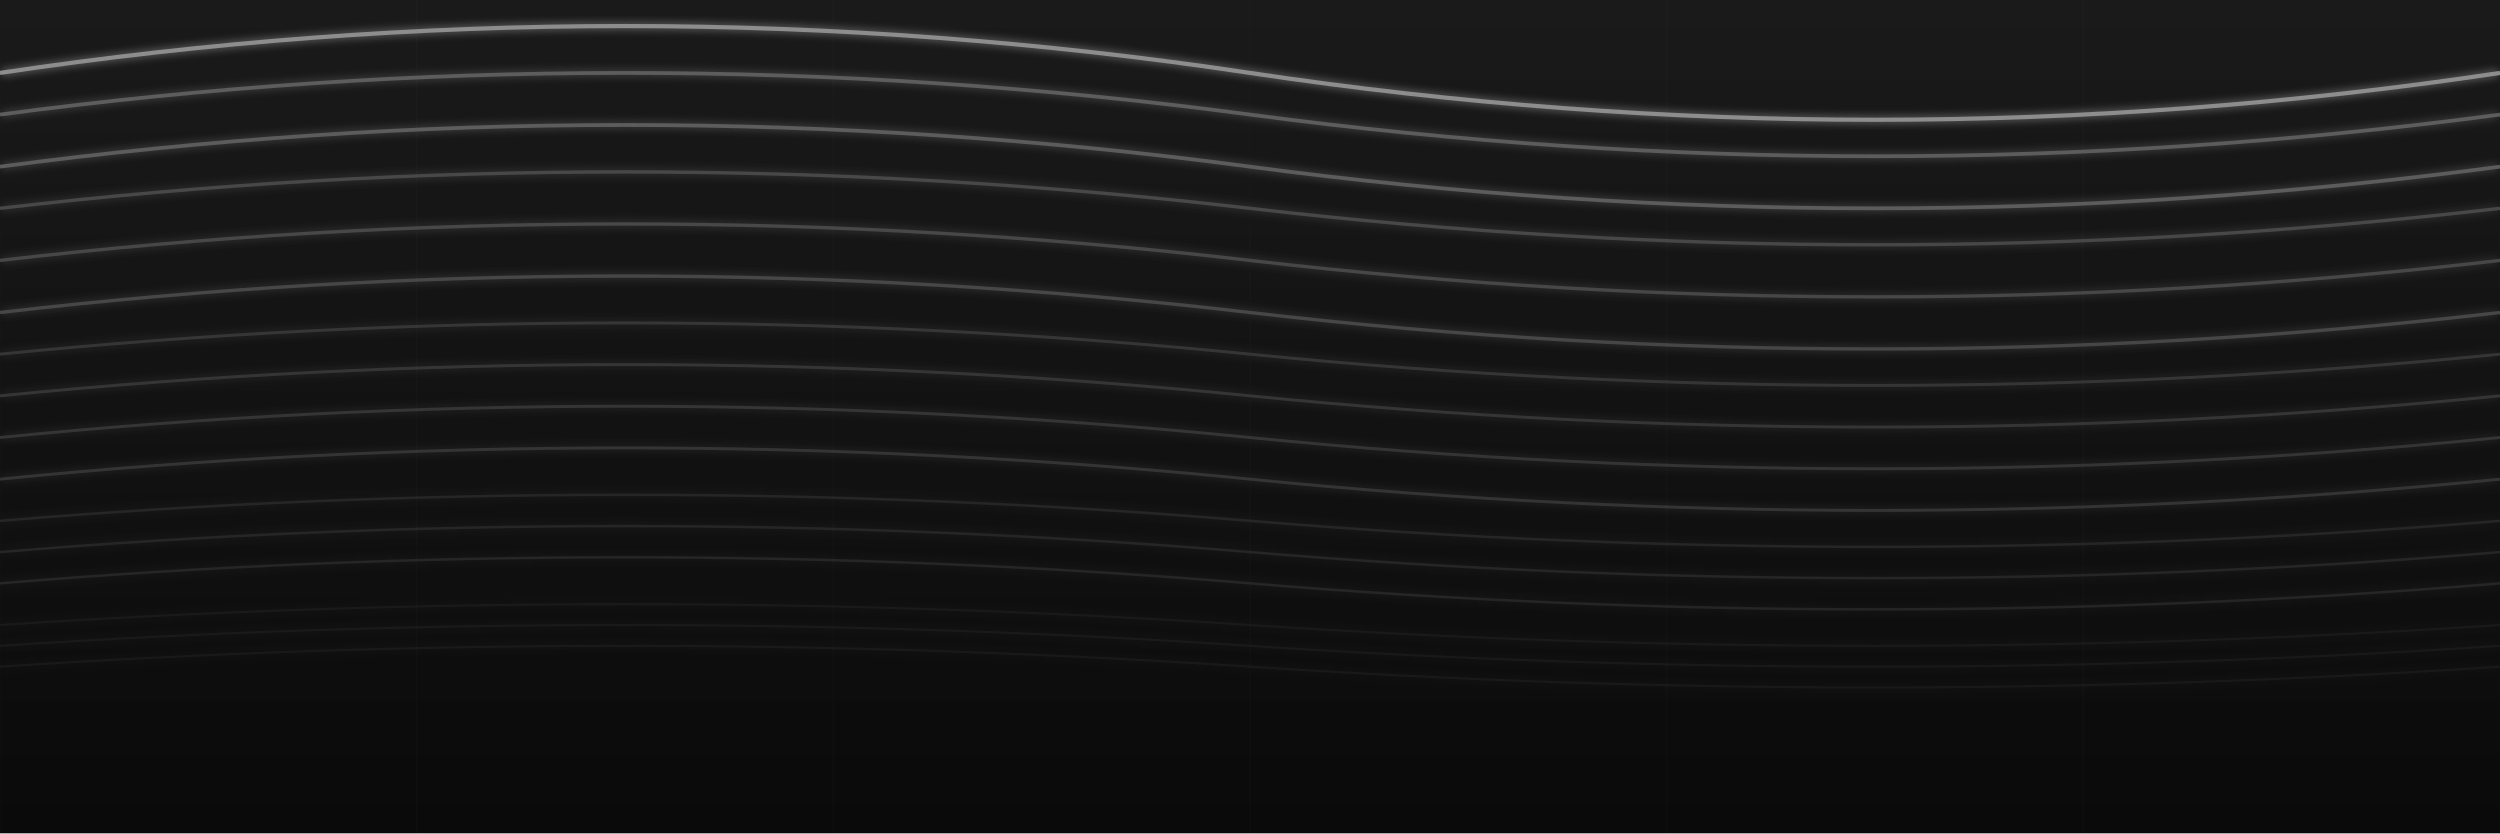
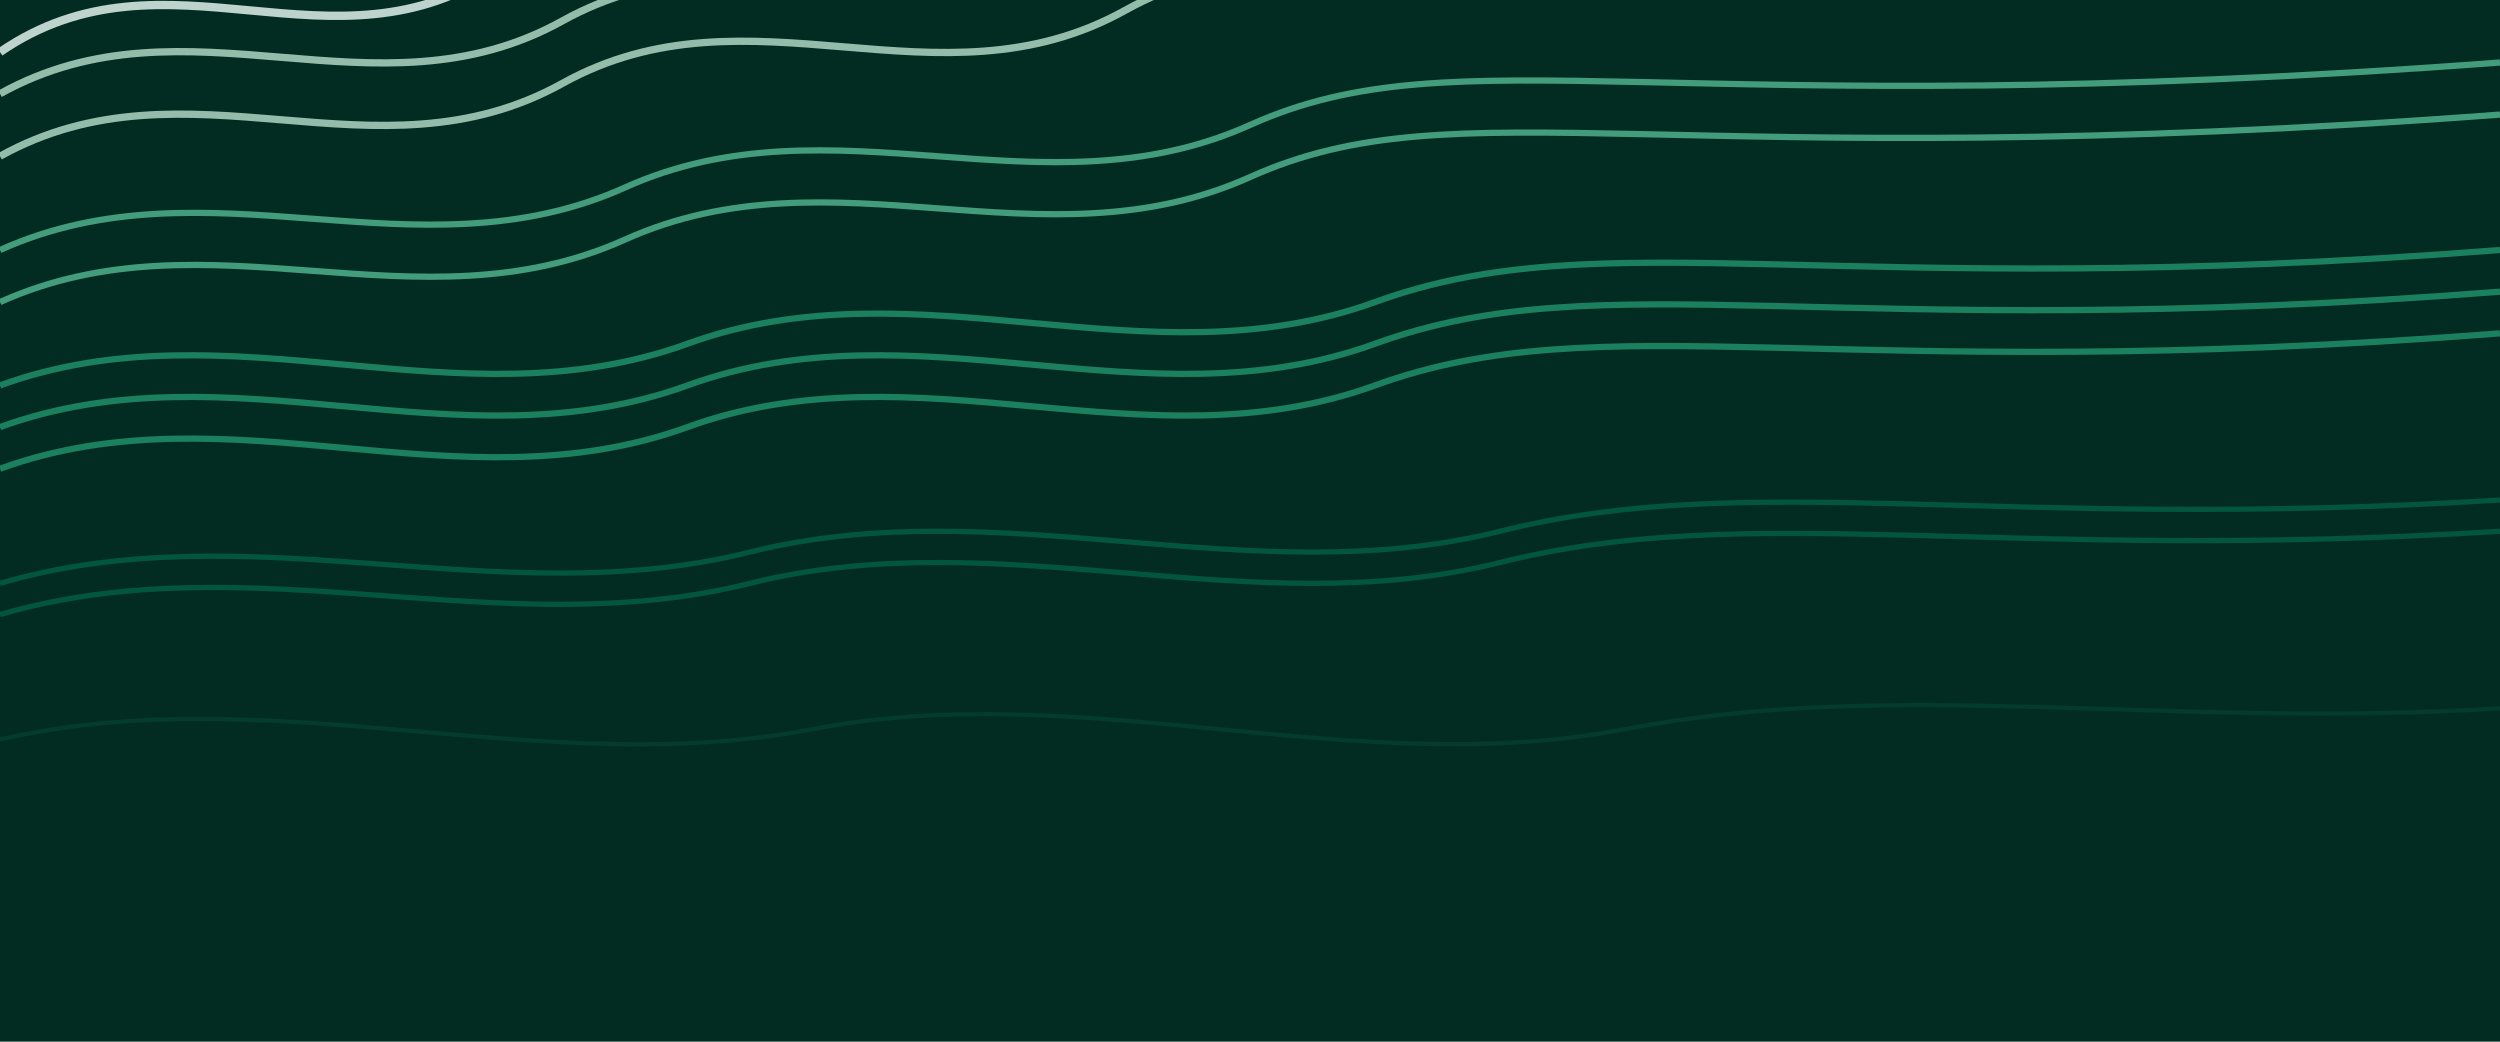
- <svg xmlns="http://www.w3.org/2000/svg" viewBox="0 0 1200 400">
+ <svg xmlns="http://www.w3.org/2000/svg" viewBox="0 0 1200 500">
  <defs>
-     <linearGradient id="bgGrad" x1="0%" y1="0%" x2="0%" y2="100%">
-       <stop offset="0%" style="stop-color:#1a1a1a;stop-opacity:1" />
-       <stop offset="100%" style="stop-color:#0a0a0a;stop-opacity:1" />
+     <linearGradient id="green1" x1="0%" y1="0%" x2="100%" y2="100%">
+       <stop offset="0%" style="stop-color:#064e3b;stop-opacity:1" />
+       <stop offset="100%" style="stop-color:#065f46;stop-opacity:1" />
    </linearGradient>
-     <filter id="glow">
-       <feGaussianBlur stdDeviation="2" result="coloredBlur" />
+     <linearGradient id="green2" x1="0%" y1="0%" x2="100%" y2="100%">
+       <stop offset="0%" style="stop-color:#047857;stop-opacity:1" />
+       <stop offset="100%" style="stop-color:#059669;stop-opacity:1" />
+     </linearGradient>
+     <linearGradient id="green3" x1="0%" y1="0%" x2="100%" y2="100%">
+       <stop offset="0%" style="stop-color:#10b981;stop-opacity:1" />
+       <stop offset="100%" style="stop-color:#34d399;stop-opacity:1" />
+     </linearGradient>
+     <linearGradient id="green4" x1="0%" y1="0%" x2="100%" y2="100%">
+       <stop offset="0%" style="stop-color:#6ee7b7;stop-opacity:1" />
+       <stop offset="100%" style="stop-color:#a7f3d0;stop-opacity:1" />
+     </linearGradient>
+     <filter id="shadow">
+       <feGaussianBlur in="SourceAlpha" stdDeviation="4" />
+       <feOffset dx="0" dy="3" result="offsetblur" />
+       <feComponentTransfer>
+         <feFuncA type="linear" slope="0.4" />
+       </feComponentTransfer>
      <feMerge>
-         <feMergeNode in="coloredBlur" />
+         <feMergeNode />
+         <feMergeNode in="SourceGraphic" />
+       </feMerge>
+     </filter>
+     <filter id="lightShadow">
+       <feGaussianBlur in="SourceAlpha" stdDeviation="2" />
+       <feOffset dx="0" dy="2" result="offsetblur" />
+       <feComponentTransfer>
+         <feFuncA type="linear" slope="0.3" />
+       </feComponentTransfer>
+       <feMerge>
+         <feMergeNode />
        <feMergeNode in="SourceGraphic" />
      </feMerge>
    </filter>
  </defs>
-   <rect width="1200" height="400" fill="url(#bgGrad)" />
-   <g opacity="0.2" stroke="#4a4a4a" stroke-width="1" fill="none" filter="url(#glow)">
-     <path d="M 0,320 Q 300,300 600,320 Q 900,340 1200,320">
-       <animate attributeName="d" values="M 0,320 Q 300,300 600,320 Q 900,340 1200,320;                 M 0,318 Q 300,298 600,318 Q 900,338 1200,318;                 M 0,320 Q 300,300 600,320 Q 900,340 1200,320" dur="10s" repeatCount="indefinite" />
-     </path>
-     <path d="M 0,310 Q 300,290 600,310 Q 900,330 1200,310">
-       <animate attributeName="d" values="M 0,310 Q 300,290 600,310 Q 900,330 1200,310;                 M 0,308 Q 300,288 600,308 Q 900,328 1200,308;                 M 0,310 Q 300,290 600,310 Q 900,330 1200,310" dur="10s" repeatCount="indefinite" />
-     </path>
-     <path d="M 0,300 Q 300,280 600,300 Q 900,320 1200,300">
-       <animate attributeName="d" values="M 0,300 Q 300,280 600,300 Q 900,320 1200,300;                 M 0,298 Q 300,278 600,298 Q 900,318 1200,298;                 M 0,300 Q 300,280 600,300 Q 900,320 1200,300" dur="10s" repeatCount="indefinite" />
+   <rect width="1200" height="500" fill="#022c22" />
+   <path fill="url(#green1)" filter="url(#shadow)" opacity="0.9">
+     <animate attributeName="d" values="         M 0,450 C 150,430 300,470 450,450 C 600,430 750,470 900,450 C 1050,430 1200,450 1200,450 L 1200,500 L 0,500 Z;         M 0,455 C 150,435 300,475 450,455 C 600,435 750,475 900,455 C 1050,435 1200,455 1200,455 L 1200,500 L 0,500 Z;         M 0,450 C 150,430 300,470 450,450 C 600,430 750,470 900,450 C 1050,430 1200,450 1200,450 L 1200,500 L 0,500 Z" dur="12s" repeatCount="indefinite" />
+   </path>
+   <path fill="url(#green1)" filter="url(#shadow)" opacity="0.95">
+     <animate attributeName="d" values="         M 0,410 C 140,385 280,425 420,405 C 560,385 700,425 840,405 C 980,385 1120,405 1200,400 L 1200,500 L 0,500 Z;         M 0,415 C 140,390 280,430 420,410 C 560,390 700,430 840,410 C 980,390 1120,410 1200,405 L 1200,500 L 0,500 Z;         M 0,410 C 140,385 280,425 420,405 C 560,385 700,425 840,405 C 980,385 1120,405 1200,400 L 1200,500 L 0,500 Z" dur="11s" repeatCount="indefinite" />
+   </path>
+   <path fill="url(#green2)" filter="url(#shadow)">
+     <animate attributeName="d" values="         M 0,360 C 130,330 260,380 390,355 C 520,330 650,380 780,355 C 910,330 1040,355 1200,345 L 1200,500 L 0,500 Z;         M 0,365 C 130,335 260,385 390,360 C 520,335 650,385 780,360 C 910,335 1040,360 1200,350 L 1200,500 L 0,500 Z;         M 0,360 C 130,330 260,380 390,355 C 520,330 650,380 780,355 C 910,330 1040,355 1200,345 L 1200,500 L 0,500 Z" dur="10s" repeatCount="indefinite" />
+   </path>
+   <g opacity="0.3" stroke="#065f46" stroke-width="2" fill="none">
+     <path d="M 0,355 C 130,325 260,375 390,350 C 520,325 650,375 780,350 C 910,325 1040,350 1200,340">
+       <animate attributeName="d" values="M 0,355 C 130,325 260,375 390,350 C 520,325 650,375 780,350 C 910,325 1040,350 1200,340;                 M 0,360 C 130,330 260,380 390,355 C 520,330 650,380 780,355 C 910,330 1040,355 1200,345;                 M 0,355 C 130,325 260,375 390,350 C 520,325 650,375 780,350 C 910,325 1040,350 1200,340" dur="10s" repeatCount="indefinite" />
    </path>
  </g>
-   <g opacity="0.3" stroke="#5a5a5a" stroke-width="1.2" fill="none" filter="url(#glow)">
-     <path d="M 0,280 Q 300,255 600,280 Q 900,305 1200,280">
-       <animate attributeName="d" values="M 0,280 Q 300,255 600,280 Q 900,305 1200,280;                 M 0,276 Q 300,251 600,276 Q 900,301 1200,276;                 M 0,280 Q 300,255 600,280 Q 900,305 1200,280" dur="9s" repeatCount="indefinite" />
+   <path fill="url(#green2)" filter="url(#shadow)">
+     <animate attributeName="d" values="         M 0,300 C 120,265 240,315 360,285 C 480,255 600,305 720,275 C 840,245 960,275 1200,260 L 1200,500 L 0,500 Z;         M 0,305 C 120,270 240,320 360,290 C 480,260 600,310 720,280 C 840,250 960,280 1200,265 L 1200,500 L 0,500 Z;         M 0,300 C 120,265 240,315 360,285 C 480,255 600,305 720,275 C 840,245 960,275 1200,260 L 1200,500 L 0,500 Z" dur="9s" repeatCount="indefinite" />
+   </path>
+   <g opacity="0.4" stroke="#059669" stroke-width="2.5" fill="none">
+     <path d="M 0,295 C 120,260 240,310 360,280 C 480,250 600,300 720,270 C 840,240 960,270 1200,255">
+       <animate attributeName="d" values="M 0,295 C 120,260 240,310 360,280 C 480,250 600,300 720,270 C 840,240 960,270 1200,255;                 M 0,300 C 120,265 240,315 360,285 C 480,255 600,305 720,275 C 840,245 960,275 1200,260;                 M 0,295 C 120,260 240,310 360,280 C 480,250 600,300 720,270 C 840,240 960,270 1200,255" dur="9s" repeatCount="indefinite" />
    </path>
-     <path d="M 0,265 Q 300,240 600,265 Q 900,290 1200,265">
-       <animate attributeName="d" values="M 0,265 Q 300,240 600,265 Q 900,290 1200,265;                 M 0,261 Q 300,236 600,261 Q 900,286 1200,261;                 M 0,265 Q 300,240 600,265 Q 900,290 1200,265" dur="9s" repeatCount="indefinite" />
-     </path>
-     <path d="M 0,250 Q 300,225 600,250 Q 900,275 1200,250">
-       <animate attributeName="d" values="M 0,250 Q 300,225 600,250 Q 900,275 1200,250;                 M 0,246 Q 300,221 600,246 Q 900,271 1200,246;                 M 0,250 Q 300,225 600,250 Q 900,275 1200,250" dur="9s" repeatCount="indefinite" />
+     <path d="M 0,280 C 120,245 240,295 360,265 C 480,235 600,285 720,255 C 840,225 960,255 1200,240">
+       <animate attributeName="d" values="M 0,280 C 120,245 240,295 360,265 C 480,235 600,285 720,255 C 840,225 960,255 1200,240;                 M 0,285 C 120,250 240,300 360,270 C 480,240 600,290 720,260 C 840,230 960,260 1200,245;                 M 0,280 C 120,245 240,295 360,265 C 480,235 600,285 720,255 C 840,225 960,255 1200,240" dur="9s" repeatCount="indefinite" />
    </path>
  </g>
-   <g opacity="0.4" stroke="#6a6a6a" stroke-width="1.4" fill="none" filter="url(#glow)">
-     <path d="M 0,230 Q 300,200 600,230 Q 900,260 1200,230">
-       <animate attributeName="d" values="M 0,230 Q 300,200 600,230 Q 900,260 1200,230;                 M 0,224 Q 300,194 600,224 Q 900,254 1200,224;                 M 0,230 Q 300,200 600,230 Q 900,260 1200,230" dur="8s" repeatCount="indefinite" />
+   <path fill="url(#green3)" filter="url(#shadow)">
+     <animate attributeName="d" values="         M 0,230 C 110,190 220,250 330,210 C 440,170 550,230 660,190 C 770,150 880,190 1200,165 L 1200,500 L 0,500 Z;         M 0,235 C 110,195 220,255 330,215 C 440,175 550,235 660,195 C 770,155 880,195 1200,170 L 1200,500 L 0,500 Z;         M 0,230 C 110,190 220,250 330,210 C 440,170 550,230 660,190 C 770,150 880,190 1200,165 L 1200,500 L 0,500 Z" dur="8s" repeatCount="indefinite" />
+   </path>
+   <g opacity="0.5" stroke="#34d399" stroke-width="3" fill="none">
+     <path d="M 0,225 C 110,185 220,245 330,205 C 440,165 550,225 660,185 C 770,145 880,185 1200,160">
+       <animate attributeName="d" values="M 0,225 C 110,185 220,245 330,205 C 440,165 550,225 660,185 C 770,145 880,185 1200,160;                 M 0,230 C 110,190 220,250 330,210 C 440,170 550,230 660,190 C 770,150 880,190 1200,165;                 M 0,225 C 110,185 220,245 330,205 C 440,165 550,225 660,185 C 770,145 880,185 1200,160" dur="8s" repeatCount="indefinite" />
    </path>
-     <path d="M 0,210 Q 300,180 600,210 Q 900,240 1200,210">
-       <animate attributeName="d" values="M 0,210 Q 300,180 600,210 Q 900,240 1200,210;                 M 0,204 Q 300,174 600,204 Q 900,234 1200,204;                 M 0,210 Q 300,180 600,210 Q 900,240 1200,210" dur="8s" repeatCount="indefinite" />
+     <path d="M 0,205 C 110,165 220,225 330,185 C 440,145 550,205 660,165 C 770,125 880,165 1200,140">
+       <animate attributeName="d" values="M 0,205 C 110,165 220,225 330,185 C 440,145 550,205 660,165 C 770,125 880,165 1200,140;                 M 0,210 C 110,170 220,230 330,190 C 440,150 550,210 660,170 C 770,130 880,170 1200,145;                 M 0,205 C 110,165 220,225 330,185 C 440,145 550,205 660,165 C 770,125 880,165 1200,140" dur="8s" repeatCount="indefinite" />
    </path>
-     <path d="M 0,190 Q 300,160 600,190 Q 900,220 1200,190">
-       <animate attributeName="d" values="M 0,190 Q 300,160 600,190 Q 900,220 1200,190;                 M 0,184 Q 300,154 600,184 Q 900,214 1200,184;                 M 0,190 Q 300,160 600,190 Q 900,220 1200,190" dur="8s" repeatCount="indefinite" />
-     </path>
-     <path d="M 0,170 Q 300,140 600,170 Q 900,200 1200,170">
-       <animate attributeName="d" values="M 0,170 Q 300,140 600,170 Q 900,200 1200,170;                 M 0,164 Q 300,134 600,164 Q 900,194 1200,164;                 M 0,170 Q 300,140 600,170 Q 900,200 1200,170" dur="8s" repeatCount="indefinite" />
+     <path d="M 0,185 C 110,145 220,205 330,165 C 440,125 550,185 660,145 C 770,105 880,145 1200,120">
+       <animate attributeName="d" values="M 0,185 C 110,145 220,205 330,165 C 440,125 550,185 660,145 C 770,105 880,145 1200,120;                 M 0,190 C 110,150 220,210 330,170 C 440,130 550,190 660,150 C 770,110 880,150 1200,125;                 M 0,185 C 110,145 220,205 330,165 C 440,125 550,185 660,145 C 770,105 880,145 1200,120" dur="8s" repeatCount="indefinite" />
    </path>
  </g>
-   <g opacity="0.5" stroke="#7a7a7a" stroke-width="1.6" fill="none" filter="url(#glow)">
-     <path d="M 0,150 Q 300,115 600,150 Q 900,185 1200,150">
-       <animate attributeName="d" values="M 0,150 Q 300,115 600,150 Q 900,185 1200,150;                 M 0,142 Q 300,107 600,142 Q 900,177 1200,142;                 M 0,150 Q 300,115 600,150 Q 900,185 1200,150" dur="7s" repeatCount="indefinite" />
+   <path fill="url(#green3)" filter="url(#lightShadow)">
+     <animate attributeName="d" values="         M 0,150 C 100,105 200,165 300,120 C 400,75 500,135 600,90 C 700,45 800,90 1200,60 L 1200,500 L 0,500 Z;         M 0,155 C 100,110 200,170 300,125 C 400,80 500,140 600,95 C 700,50 800,95 1200,65 L 1200,500 L 0,500 Z;         M 0,150 C 100,105 200,165 300,120 C 400,75 500,135 600,90 C 700,45 800,90 1200,60 L 1200,500 L 0,500 Z" dur="7s" repeatCount="indefinite" />
+   </path>
+   <g opacity="0.6" stroke="#6ee7b7" stroke-width="3" fill="none">
+     <path d="M 0,145 C 100,100 200,160 300,115 C 400,70 500,130 600,85 C 700,40 800,85 1200,55">
+       <animate attributeName="d" values="M 0,145 C 100,100 200,160 300,115 C 400,70 500,130 600,85 C 700,40 800,85 1200,55;                 M 0,150 C 100,105 200,165 300,120 C 400,75 500,135 600,90 C 700,45 800,90 1200,60;                 M 0,145 C 100,100 200,160 300,115 C 400,70 500,130 600,85 C 700,40 800,85 1200,55" dur="7s" repeatCount="indefinite" />
    </path>
-     <path d="M 0,125 Q 300,90 600,125 Q 900,160 1200,125">
-       <animate attributeName="d" values="M 0,125 Q 300,90 600,125 Q 900,160 1200,125;                 M 0,117 Q 300,82 600,117 Q 900,152 1200,117;                 M 0,125 Q 300,90 600,125 Q 900,160 1200,125" dur="7s" repeatCount="indefinite" />
-     </path>
-     <path d="M 0,100 Q 300,65 600,100 Q 900,135 1200,100">
-       <animate attributeName="d" values="M 0,100 Q 300,65 600,100 Q 900,135 1200,100;                 M 0,92 Q 300,57 600,92 Q 900,127 1200,92;                 M 0,100 Q 300,65 600,100 Q 900,135 1200,100" dur="7s" repeatCount="indefinite" />
+     <path d="M 0,120 C 100,75 200,135 300,90 C 400,45 500,105 600,60 C 700,15 800,60 1200,30">
+       <animate attributeName="d" values="M 0,120 C 100,75 200,135 300,90 C 400,45 500,105 600,60 C 700,15 800,60 1200,30;                 M 0,125 C 100,80 200,140 300,95 C 400,50 500,110 600,65 C 700,20 800,65 1200,35;                 M 0,120 C 100,75 200,135 300,90 C 400,45 500,105 600,60 C 700,15 800,60 1200,30" dur="7s" repeatCount="indefinite" />
    </path>
  </g>
-   <g opacity="0.6" stroke="#8a8a8a" stroke-width="1.8" fill="none" filter="url(#glow)">
-     <path d="M 0,80 Q 300,40 600,80 Q 900,120 1200,80">
-       <animate attributeName="d" values="M 0,80 Q 300,40 600,80 Q 900,120 1200,80;                 M 0,70 Q 300,30 600,70 Q 900,110 1200,70;                 M 0,80 Q 300,40 600,80 Q 900,120 1200,80" dur="6s" repeatCount="indefinite" />
+   <path fill="url(#green4)" filter="url(#lightShadow)">
+     <animate attributeName="d" values="         M 0,80 C 90,30 180,95 270,45 C 360,-5 450,60 540,10 C 630,-40 720,10 1200,-25 L 1200,500 L 0,500 Z;         M 0,85 C 90,35 180,100 270,50 C 360,0 450,65 540,15 C 630,-35 720,15 1200,-20 L 1200,500 L 0,500 Z;         M 0,80 C 90,30 180,95 270,45 C 360,-5 450,60 540,10 C 630,-40 720,10 1200,-25 L 1200,500 L 0,500 Z" dur="6s" repeatCount="indefinite" />
+   </path>
+   <g opacity="0.7" stroke="#d1fae5" stroke-width="3.5" fill="none">
+     <path d="M 0,75 C 90,25 180,90 270,40 C 360,-10 450,55 540,5 C 630,-45 720,5 1200,-30">
+       <animate attributeName="d" values="M 0,75 C 90,25 180,90 270,40 C 360,-10 450,55 540,5 C 630,-45 720,5 1200,-30;                 M 0,80 C 90,30 180,95 270,45 C 360,-5 450,60 540,10 C 630,-40 720,10 1200,-25;                 M 0,75 C 90,25 180,90 270,40 C 360,-10 450,55 540,5 C 630,-45 720,5 1200,-30" dur="6s" repeatCount="indefinite" />
    </path>
-     <path d="M 0,55 Q 300,15 600,55 Q 900,95 1200,55">
-       <animate attributeName="d" values="M 0,55 Q 300,15 600,55 Q 900,95 1200,55;                 M 0,45 Q 300,5 600,45 Q 900,85 1200,45;                 M 0,55 Q 300,15 600,55 Q 900,95 1200,55" dur="6s" repeatCount="indefinite" />
+     <path d="M 0,45 C 90,-5 180,60 270,10 C 360,-40 450,25 540,-25 C 630,-75 720,-25 1200,-60">
+       <animate attributeName="d" values="M 0,45 C 90,-5 180,60 270,10 C 360,-40 450,25 540,-25 C 630,-75 720,-25 1200,-60;                 M 0,50 C 90,0 180,65 270,15 C 360,-35 450,30 540,-20 C 630,-70 720,-20 1200,-55;                 M 0,45 C 90,-5 180,60 270,10 C 360,-40 450,25 540,-25 C 630,-75 720,-25 1200,-60" dur="6s" repeatCount="indefinite" />
    </path>
  </g>
-   <g opacity="0.8" stroke="#aaaaaa" stroke-width="2" fill="none" filter="url(#glow)">
-     <path d="M 0,35 Q 300,-10 600,35 Q 900,80 1200,35">
-       <animate attributeName="d" values="M 0,35 Q 300,-10 600,35 Q 900,80 1200,35;                 M 0,20 Q 300,-25 600,20 Q 900,65 1200,20;                 M 0,35 Q 300,-10 600,35 Q 900,80 1200,35" dur="5s" repeatCount="indefinite" />
+   <path fill="url(#green4)" filter="url(#lightShadow)" opacity="0.95">
+     <animate attributeName="d" values="         M 0,30 C 80,-25 160,45 240,-10 C 320,-65 400,0 480,-55 C 560,-110 640,-55 1200,-95 L 1200,500 L 0,500 Z;         M 0,35 C 80,-20 160,50 240,-5 C 320,-60 400,5 480,-50 C 560,-105 640,-50 1200,-90 L 1200,500 L 0,500 Z;         M 0,30 C 80,-25 160,45 240,-10 C 320,-65 400,0 480,-55 C 560,-110 640,-55 1200,-95 L 1200,500 L 0,500 Z" dur="5s" repeatCount="indefinite" />
+   </path>
+   <g opacity="0.8" stroke="#ecfdf5" stroke-width="4" fill="none">
+     <path d="M 0,25 C 80,-30 160,40 240,-15 C 320,-70 400,-5 480,-60 C 560,-115 640,-60 1200,-100">
+       <animate attributeName="d" values="M 0,25 C 80,-30 160,40 240,-15 C 320,-70 400,-5 480,-60 C 560,-115 640,-60 1200,-100;                 M 0,30 C 80,-25 160,45 240,-10 C 320,-65 400,0 480,-55 C 560,-110 640,-55 1200,-95;                 M 0,25 C 80,-30 160,40 240,-15 C 320,-70 400,-5 480,-60 C 560,-115 640,-60 1200,-100" dur="5s" repeatCount="indefinite" />
    </path>
  </g>
-   <g opacity="0.05" stroke="#666666" stroke-width="0.5" fill="none">
-     <line x1="0" y1="0" x2="0" y2="400" />
-     <line x1="200" y1="0" x2="200" y2="400" />
-     <line x1="400" y1="0" x2="400" y2="400" />
-     <line x1="600" y1="0" x2="600" y2="400" />
-     <line x1="800" y1="0" x2="800" y2="400" />
-     <line x1="1000" y1="0" x2="1000" y2="400" />
-     <line x1="1200" y1="0" x2="1200" y2="400" />
-   </g>
</svg>
